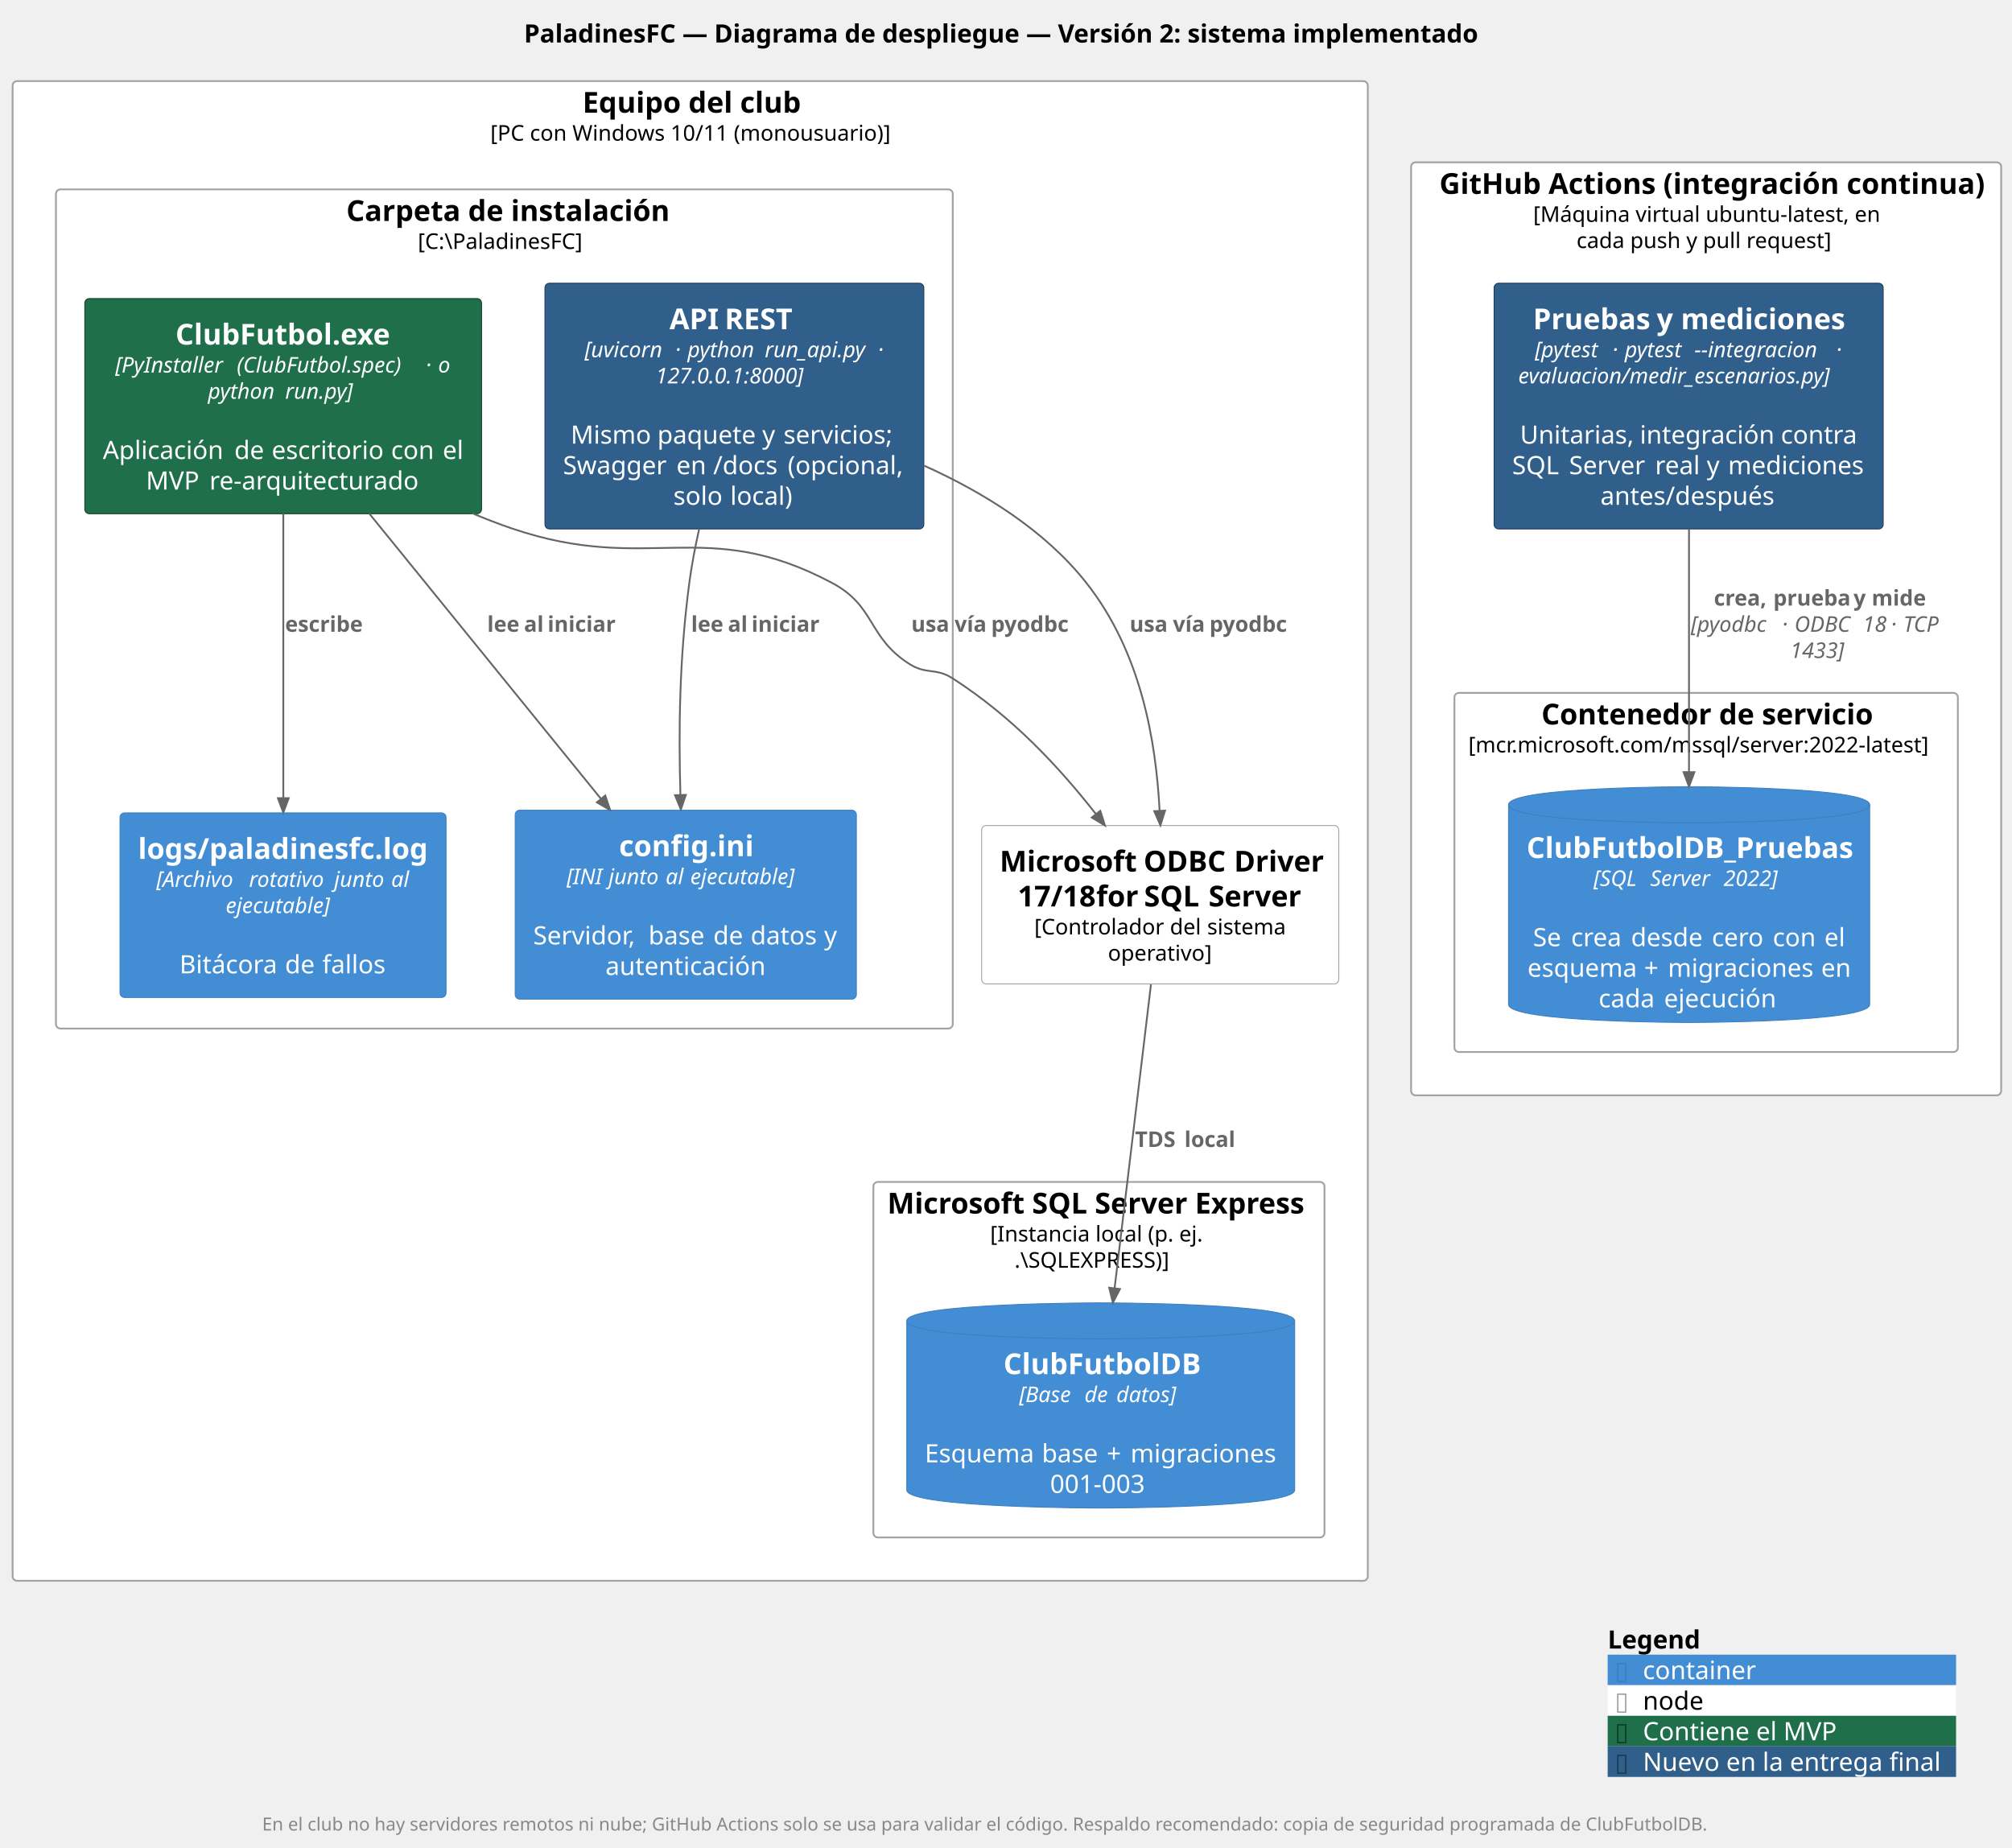
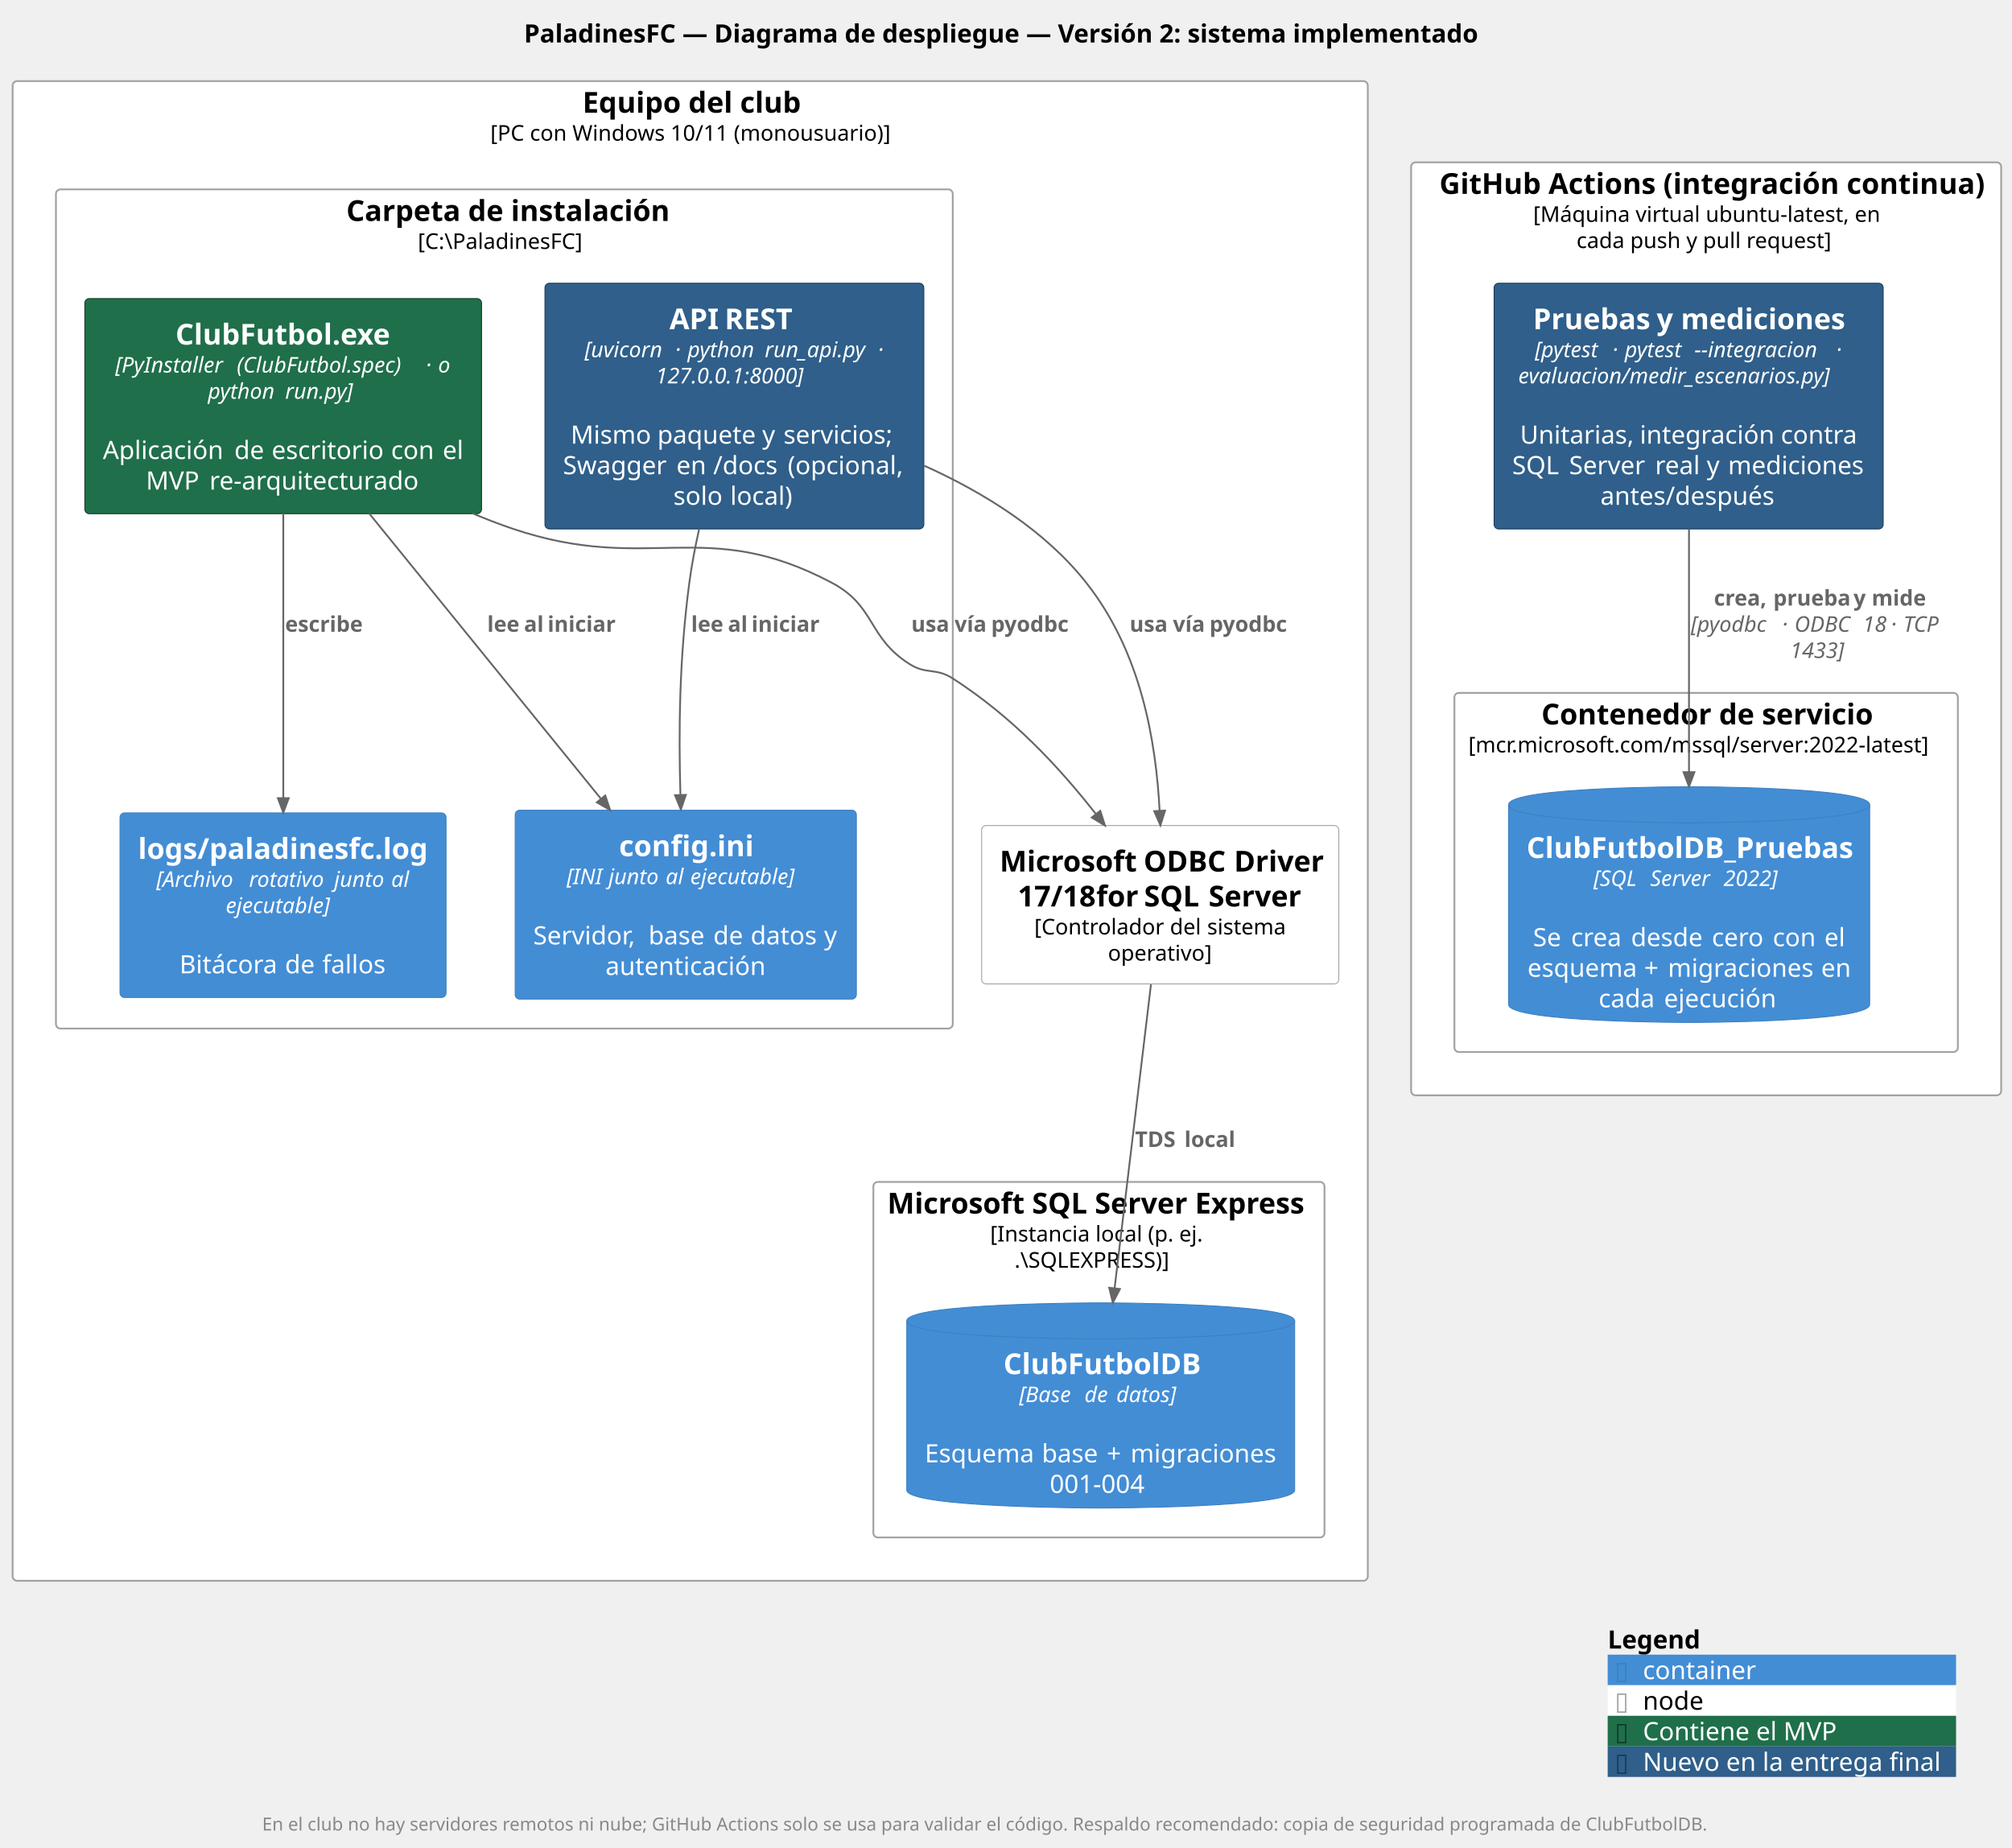
<svg xmlns="http://www.w3.org/2000/svg" contentStyleType="text/css" height="1024px" preserveAspectRatio="none" style="width:1115px;height:1024px;background:#FFFFFF;" version="1.1" viewBox="0 0 1115 1024" width="1115px" zoomAndPan="magnify">
  <defs />
  <g>
    <text fill="#000000" font-family="sans-serif" font-size="14" font-weight="bold" lengthAdjust="spacing" textLength="520.283" x="290.358" y="23.562">PaladinesFC — Diagrama de despliegue — Versión 2: sistema implementado</text>
    <g id="cluster_pc">
      <rect fill="#FFFFFF" height="831" rx="2.5" ry="2.5" style="stroke:#A2A2A2;stroke-width:1.0;" width="751" x="7" y="44.94" />
      <text fill="#000000" font-family="sans-serif" font-size="16" font-weight="bold" lengthAdjust="spacing" textLength="119.328" x="322.836" y="62.44">Equipo del club</text>
      <text fill="#000000" font-family="sans-serif" font-size="12" lengthAdjust="spacing" textLength="221.508" x="271.746" y="77.924">[PC con Windows 10/11 (monousuario)]</text>
    </g>
    <g id="cluster_carpeta">
      <rect fill="#FFFFFF" height="465" rx="2.5" ry="2.5" style="stroke:#A2A2A2;stroke-width:1.0;" width="497" x="31" y="104.939" />
      <text fill="#000000" font-family="sans-serif" font-size="16" font-weight="bold" lengthAdjust="spacing" textLength="175.156" x="191.922" y="122.439">Carpeta de instalación</text>
      <text fill="#000000" font-family="sans-serif" font-size="12" lengthAdjust="spacing" textLength="95.871" x="231.565" y="137.924">[C:\PaladinesFC]</text>
    </g>
    <g id="cluster_sql">
      <rect fill="#FFFFFF" height="197" rx="2.5" ry="2.5" style="stroke:#A2A2A2;stroke-width:1.0;" width="250" x="484" y="654.939" />
      <text fill="#000000" font-family="sans-serif" font-size="16" font-weight="bold" lengthAdjust="spacing" textLength="234.523" x="491.738" y="672.439">Microsoft SQL Server Express</text>
      <text fill="#000000" font-family="sans-serif" font-size="12" lengthAdjust="spacing" textLength="120.545" x="548.727" y="687.924">[Instancia local (p. ej.</text>
      <text fill="#000000" font-family="sans-serif" font-size="12" lengthAdjust="spacing" textLength="93.592" x="562.204" y="702.443">.\SQLEXPRESS)]</text>
    </g>
    <g id="cluster_gh">
      <rect fill="#FFFFFF" height="517" rx="2.5" ry="2.5" style="stroke:#A2A2A2;stroke-width:1.0;" width="327" x="782" y="89.939" />
      <text fill="#000000" font-family="sans-serif" font-size="16" font-weight="bold" lengthAdjust="spacing" textLength="295.641" x="797.68" y="107.439">GitHub Actions (integración continua)</text>
      <text fill="#000000" font-family="sans-serif" font-size="12" lengthAdjust="spacing" textLength="191.631" x="849.685" y="122.924">[Máquina virtual ubuntu-latest, en</text>
      <text fill="#000000" font-family="sans-serif" font-size="12" lengthAdjust="spacing" textLength="143.643" x="873.679" y="137.443">cada push y pull request]</text>
    </g>
    <g id="cluster_docker">
      <rect fill="#FFFFFF" height="199" rx="2.5" ry="2.5" style="stroke:#A2A2A2;stroke-width:1.0;" width="279" x="806" y="383.94" />
      <text fill="#000000" font-family="sans-serif" font-size="16" font-weight="bold" lengthAdjust="spacing" textLength="182.602" x="854.199" y="401.44">Contenedor de servicio</text>
      <text fill="#000000" font-family="sans-serif" font-size="12" lengthAdjust="spacing" textLength="263.514" x="813.743" y="416.924">[mcr.microsoft.com/mssql/server:2022-latest]</text>
    </g>
    <g id="elem_odbc">
      <rect fill="#FFFFFF" height="87.758" rx="2.5" ry="2.5" style="stroke:#A2A2A2;stroke-width:0.5;" width="197.914" x="544" y="457.44" />
      <text fill="#000000" font-family="sans-serif" font-size="16" font-weight="bold" lengthAdjust="spacing" textLength="75.984" x="554" y="482.94">Microsoft</text>
      <text fill="#000000" font-family="sans-serif" font-size="16" font-weight="bold" lengthAdjust="spacing" textLength="3.789" x="629.984" y="482.94"> </text>
      <text fill="#000000" font-family="sans-serif" font-size="16" font-weight="bold" lengthAdjust="spacing" textLength="46.305" x="633.773" y="482.94">ODBC</text>
      <text fill="#000000" font-family="sans-serif" font-size="16" font-weight="bold" lengthAdjust="spacing" textLength="3.789" x="680.078" y="482.94"> </text>
      <text fill="#000000" font-family="sans-serif" font-size="16" font-weight="bold" lengthAdjust="spacing" textLength="48.047" x="683.867" y="482.94">Driver</text>
      <text fill="#000000" font-family="sans-serif" font-size="16" font-weight="bold" lengthAdjust="spacing" textLength="39.727" x="564.004" y="502.299">17/18</text>
      <text fill="#000000" font-family="sans-serif" font-size="16" font-weight="bold" lengthAdjust="spacing" textLength="3.789" x="603.731" y="502.299"> </text>
      <text fill="#000000" font-family="sans-serif" font-size="16" font-weight="bold" lengthAdjust="spacing" textLength="22.695" x="607.519" y="502.299">for</text>
      <text fill="#000000" font-family="sans-serif" font-size="16" font-weight="bold" lengthAdjust="spacing" textLength="3.789" x="630.215" y="502.299"> </text>
      <text fill="#000000" font-family="sans-serif" font-size="16" font-weight="bold" lengthAdjust="spacing" textLength="31.953" x="634.004" y="502.299">SQL</text>
      <text fill="#000000" font-family="sans-serif" font-size="16" font-weight="bold" lengthAdjust="spacing" textLength="3.789" x="665.957" y="502.299"> </text>
      <text fill="#000000" font-family="sans-serif" font-size="16" font-weight="bold" lengthAdjust="spacing" textLength="52.164" x="669.746" y="502.299">Server</text>
      <text fill="#000000" font-family="sans-serif" font-size="12" lengthAdjust="spacing" textLength="71.772" x="573.198" y="517.783">[Controlador</text>
      <text fill="#000000" font-family="sans-serif" font-size="12" lengthAdjust="spacing" textLength="3.375" x="644.97" y="517.783"> </text>
      <text fill="#000000" font-family="sans-serif" font-size="12" lengthAdjust="spacing" textLength="17.25" x="648.345" y="517.783">del</text>
      <text fill="#000000" font-family="sans-serif" font-size="12" lengthAdjust="spacing" textLength="3.375" x="665.595" y="517.783"> </text>
      <text fill="#000000" font-family="sans-serif" font-size="12" lengthAdjust="spacing" textLength="43.746" x="668.97" y="517.783">sistema</text>
      <text fill="#000000" font-family="sans-serif" font-size="12" lengthAdjust="spacing" textLength="57.943" x="613.985" y="532.303">operativo]</text>
    </g>
    <g id="elem_exe">
      <rect fill="#1F6F4A" height="119.217" rx="2.5" ry="2.5" style="stroke:#0F3D28;stroke-width:0.5;" width="219.869" x="47" y="165.44" />
      <text fill="#FFFFFF" font-family="sans-serif" font-size="16" font-weight="bold" lengthAdjust="spacing" textLength="119.352" x="97.259" y="190.94">ClubFutbol.exe</text>
      <text fill="#FFFFFF" font-family="sans-serif" font-size="12" font-style="italic" lengthAdjust="spacing" textLength="63.978" x="63.879" y="206.424">[PyInstaller</text>
      <text fill="#FFFFFF" font-family="sans-serif" font-size="12" font-style="italic" lengthAdjust="spacing" textLength="3.375" x="127.857" y="206.424"> </text>
      <text fill="#FFFFFF" font-family="sans-serif" font-size="12" font-style="italic" lengthAdjust="spacing" textLength="101.356" x="131.232" y="206.424">(ClubFutbol.spec)</text>
      <text fill="#FFFFFF" font-family="sans-serif" font-size="12" font-style="italic" lengthAdjust="spacing" textLength="3.375" x="232.588" y="206.424"> </text>
      <text fill="#FFFFFF" font-family="sans-serif" font-size="12" font-style="italic" lengthAdjust="spacing" textLength="3.451" x="235.963" y="206.424">·</text>
      <text fill="#FFFFFF" font-family="sans-serif" font-size="12" font-style="italic" lengthAdjust="spacing" textLength="3.375" x="239.414" y="206.424"> </text>
      <text fill="#FFFFFF" font-family="sans-serif" font-size="12" font-style="italic" lengthAdjust="spacing" textLength="7.201" x="242.789" y="206.424">o</text>
      <text fill="#FFFFFF" font-family="sans-serif" font-size="12" font-style="italic" lengthAdjust="spacing" textLength="39.428" x="115.207" y="220.943">python</text>
      <text fill="#FFFFFF" font-family="sans-serif" font-size="12" font-style="italic" lengthAdjust="spacing" textLength="3.375" x="154.635" y="220.943"> </text>
      <text fill="#FFFFFF" font-family="sans-serif" font-size="12" font-style="italic" lengthAdjust="spacing" textLength="40.652" x="158.01" y="220.943">run.py]</text>
      <text fill="#FFFFFF" font-family="sans-serif" font-size="14" lengthAdjust="spacing" textLength="3.938" x="154.966" y="237.4"> </text>
      <text fill="#FFFFFF" font-family="sans-serif" font-size="14" lengthAdjust="spacing" textLength="68.927" x="57" y="254.34">Aplicación</text>
      <text fill="#FFFFFF" font-family="sans-serif" font-size="14" lengthAdjust="spacing" textLength="3.938" x="125.927" y="254.34"> </text>
      <text fill="#FFFFFF" font-family="sans-serif" font-size="14" lengthAdjust="spacing" textLength="16.734" x="129.864" y="254.34">de</text>
      <text fill="#FFFFFF" font-family="sans-serif" font-size="14" lengthAdjust="spacing" textLength="3.938" x="146.599" y="254.34"> </text>
      <text fill="#FFFFFF" font-family="sans-serif" font-size="14" lengthAdjust="spacing" textLength="62.241" x="150.536" y="254.34">escritorio</text>
      <text fill="#FFFFFF" font-family="sans-serif" font-size="14" lengthAdjust="spacing" textLength="3.938" x="212.777" y="254.34"> </text>
      <text fill="#FFFFFF" font-family="sans-serif" font-size="14" lengthAdjust="spacing" textLength="24.664" x="216.715" y="254.34">con</text>
      <text fill="#FFFFFF" font-family="sans-serif" font-size="14" lengthAdjust="spacing" textLength="3.938" x="241.379" y="254.34"> </text>
      <text fill="#FFFFFF" font-family="sans-serif" font-size="14" lengthAdjust="spacing" textLength="11.553" x="245.316" y="254.34">el</text>
      <text fill="#FFFFFF" font-family="sans-serif" font-size="14" lengthAdjust="spacing" textLength="31.247" x="80.871" y="271.279">MVP</text>
      <text fill="#FFFFFF" font-family="sans-serif" font-size="14" lengthAdjust="spacing" textLength="3.938" x="112.118" y="271.279"> </text>
      <text fill="#FFFFFF" font-family="sans-serif" font-size="14" lengthAdjust="spacing" textLength="116.942" x="116.056" y="271.279">re-arquitecturado</text>
    </g>
    <g id="elem_api">
      <rect fill="#2F5F8A" height="136.156" rx="2.5" ry="2.5" style="stroke:#1B3A57;stroke-width:0.5;" width="209.964" x="302" y="156.94" />
      <text fill="#FFFFFF" font-family="sans-serif" font-size="16" font-weight="bold" lengthAdjust="spacing" textLength="26.805" x="370.994" y="182.44">API</text>
      <text fill="#FFFFFF" font-family="sans-serif" font-size="16" font-weight="bold" lengthAdjust="spacing" textLength="3.789" x="397.798" y="182.44"> </text>
      <text fill="#FFFFFF" font-family="sans-serif" font-size="16" font-weight="bold" lengthAdjust="spacing" textLength="41.383" x="401.587" y="182.44">REST</text>
      <text fill="#FFFFFF" font-family="sans-serif" font-size="12" font-style="italic" lengthAdjust="spacing" textLength="46.816" x="323.972" y="197.924">[uvicorn</text>
      <text fill="#FFFFFF" font-family="sans-serif" font-size="12" font-style="italic" lengthAdjust="spacing" textLength="3.375" x="370.789" y="197.924"> </text>
      <text fill="#FFFFFF" font-family="sans-serif" font-size="12" font-style="italic" lengthAdjust="spacing" textLength="3.451" x="374.164" y="197.924">·</text>
      <text fill="#FFFFFF" font-family="sans-serif" font-size="12" font-style="italic" lengthAdjust="spacing" textLength="3.375" x="377.615" y="197.924"> </text>
      <text fill="#FFFFFF" font-family="sans-serif" font-size="12" font-style="italic" lengthAdjust="spacing" textLength="39.428" x="380.99" y="197.924">python</text>
      <text fill="#FFFFFF" font-family="sans-serif" font-size="12" font-style="italic" lengthAdjust="spacing" textLength="3.375" x="420.418" y="197.924"> </text>
      <text fill="#FFFFFF" font-family="sans-serif" font-size="12" font-style="italic" lengthAdjust="spacing" textLength="59.373" x="423.793" y="197.924">run_api.py</text>
      <text fill="#FFFFFF" font-family="sans-serif" font-size="12" font-style="italic" lengthAdjust="spacing" textLength="3.375" x="483.166" y="197.924"> </text>
      <text fill="#FFFFFF" font-family="sans-serif" font-size="12" font-style="italic" lengthAdjust="spacing" textLength="3.451" x="486.541" y="197.924">·</text>
      <text fill="#FFFFFF" font-family="sans-serif" font-size="12" font-style="italic" lengthAdjust="spacing" textLength="87.316" x="363.324" y="212.443">127.0.0.1:8000]</text>
      <text fill="#FFFFFF" font-family="sans-serif" font-size="14" lengthAdjust="spacing" textLength="3.938" x="405.013" y="228.9"> </text>
      <text fill="#FFFFFF" font-family="sans-serif" font-size="14" lengthAdjust="spacing" textLength="44.085" x="316.266" y="245.84">Mismo</text>
      <text fill="#FFFFFF" font-family="sans-serif" font-size="14" lengthAdjust="spacing" textLength="3.938" x="360.351" y="245.84"> </text>
      <text fill="#FFFFFF" font-family="sans-serif" font-size="14" lengthAdjust="spacing" textLength="54.188" x="364.288" y="245.84">paquete</text>
      <text fill="#FFFFFF" font-family="sans-serif" font-size="14" lengthAdjust="spacing" textLength="3.938" x="418.477" y="245.84"> </text>
      <text fill="#FFFFFF" font-family="sans-serif" font-size="14" lengthAdjust="spacing" textLength="7.868" x="422.414" y="245.84">y</text>
      <text fill="#FFFFFF" font-family="sans-serif" font-size="14" lengthAdjust="spacing" textLength="3.938" x="430.282" y="245.84"> </text>
      <text fill="#FFFFFF" font-family="sans-serif" font-size="14" lengthAdjust="spacing" textLength="63.478" x="434.22" y="245.84">servicios;</text>
      <text fill="#FFFFFF" font-family="sans-serif" font-size="14" lengthAdjust="spacing" textLength="58.905" x="312" y="262.779">Swagger</text>
      <text fill="#FFFFFF" font-family="sans-serif" font-size="14" lengthAdjust="spacing" textLength="3.938" x="370.905" y="262.779"> </text>
      <text fill="#FFFFFF" font-family="sans-serif" font-size="14" lengthAdjust="spacing" textLength="16.434" x="374.843" y="262.779">en</text>
      <text fill="#FFFFFF" font-family="sans-serif" font-size="14" lengthAdjust="spacing" textLength="3.938" x="391.276" y="262.779"> </text>
      <text fill="#FFFFFF" font-family="sans-serif" font-size="14" lengthAdjust="spacing" textLength="37.399" x="395.214" y="262.779">/docs</text>
      <text fill="#FFFFFF" font-family="sans-serif" font-size="14" lengthAdjust="spacing" textLength="3.938" x="432.613" y="262.779"> </text>
      <text fill="#FFFFFF" font-family="sans-serif" font-size="14" lengthAdjust="spacing" textLength="65.413" x="436.551" y="262.779">(opcional,</text>
      <text fill="#FFFFFF" font-family="sans-serif" font-size="14" lengthAdjust="spacing" textLength="27.569" x="373.158" y="279.719">solo</text>
      <text fill="#FFFFFF" font-family="sans-serif" font-size="14" lengthAdjust="spacing" textLength="3.938" x="400.727" y="279.719"> </text>
      <text fill="#FFFFFF" font-family="sans-serif" font-size="14" lengthAdjust="spacing" textLength="36.142" x="404.665" y="279.719">local)</text>
    </g>
    <g id="elem_cfg">
      <rect fill="#438DD5" height="104.697" rx="2.5" ry="2.5" style="stroke:#3C7FC0;stroke-width:0.5;" width="189.08" x="285.5" y="448.94" />
      <text fill="#FFFFFF" font-family="sans-serif" font-size="16" font-weight="bold" lengthAdjust="spacing" textLength="73.977" x="343.052" y="474.44">config.ini</text>
      <text fill="#FFFFFF" font-family="sans-serif" font-size="12" font-style="italic" lengthAdjust="spacing" textLength="19.863" x="314.019" y="489.924">[INI</text>
      <text fill="#FFFFFF" font-family="sans-serif" font-size="12" font-style="italic" lengthAdjust="spacing" textLength="3.375" x="333.883" y="489.924"> </text>
      <text fill="#FFFFFF" font-family="sans-serif" font-size="12" font-style="italic" lengthAdjust="spacing" textLength="28.242" x="337.258" y="489.924">junto</text>
      <text fill="#FFFFFF" font-family="sans-serif" font-size="12" font-style="italic" lengthAdjust="spacing" textLength="3.375" x="365.5" y="489.924"> </text>
      <text fill="#FFFFFF" font-family="sans-serif" font-size="12" font-style="italic" lengthAdjust="spacing" textLength="10.271" x="368.875" y="489.924">al</text>
      <text fill="#FFFFFF" font-family="sans-serif" font-size="12" font-style="italic" lengthAdjust="spacing" textLength="3.375" x="379.147" y="489.924"> </text>
      <text fill="#FFFFFF" font-family="sans-serif" font-size="12" font-style="italic" lengthAdjust="spacing" textLength="63.539" x="382.522" y="489.924">ejecutable]</text>
      <text fill="#FFFFFF" font-family="sans-serif" font-size="14" lengthAdjust="spacing" textLength="3.938" x="378.071" y="506.381"> </text>
      <text fill="#FFFFFF" font-family="sans-serif" font-size="14" lengthAdjust="spacing" textLength="59.944" x="295.5" y="523.32">Servidor,</text>
      <text fill="#FFFFFF" font-family="sans-serif" font-size="14" lengthAdjust="spacing" textLength="3.938" x="355.444" y="523.32"> </text>
      <text fill="#FFFFFF" font-family="sans-serif" font-size="14" lengthAdjust="spacing" textLength="31.985" x="359.382" y="523.32">base</text>
      <text fill="#FFFFFF" font-family="sans-serif" font-size="14" lengthAdjust="spacing" textLength="3.938" x="391.367" y="523.32"> </text>
      <text fill="#FFFFFF" font-family="sans-serif" font-size="14" lengthAdjust="spacing" textLength="16.734" x="395.305" y="523.32">de</text>
      <text fill="#FFFFFF" font-family="sans-serif" font-size="14" lengthAdjust="spacing" textLength="3.938" x="412.039" y="523.32"> </text>
      <text fill="#FFFFFF" font-family="sans-serif" font-size="14" lengthAdjust="spacing" textLength="36.798" x="415.977" y="523.32">datos</text>
      <text fill="#FFFFFF" font-family="sans-serif" font-size="14" lengthAdjust="spacing" textLength="3.938" x="452.774" y="523.32"> </text>
      <text fill="#FFFFFF" font-family="sans-serif" font-size="14" lengthAdjust="spacing" textLength="7.868" x="456.712" y="523.32">y</text>
      <text fill="#FFFFFF" font-family="sans-serif" font-size="14" lengthAdjust="spacing" textLength="89.038" x="335.521" y="540.26">autenticación</text>
    </g>
    <g id="elem_log">
      <rect fill="#438DD5" height="102.277" rx="2.5" ry="2.5" style="stroke:#3C7FC0;stroke-width:0.5;" width="180.688" x="66.5" y="450.44" />
      <text fill="#FFFFFF" font-family="sans-serif" font-size="16" font-weight="bold" lengthAdjust="spacing" textLength="160.688" x="76.5" y="475.94">logs/paladinesfc.log</text>
      <text fill="#FFFFFF" font-family="sans-serif" font-size="12" font-style="italic" lengthAdjust="spacing" textLength="47.994" x="86.616" y="491.424">[Archivo</text>
      <text fill="#FFFFFF" font-family="sans-serif" font-size="12" font-style="italic" lengthAdjust="spacing" textLength="3.375" x="134.61" y="491.424"> </text>
      <text fill="#FFFFFF" font-family="sans-serif" font-size="12" font-style="italic" lengthAdjust="spacing" textLength="43.822" x="137.985" y="491.424">rotativo</text>
      <text fill="#FFFFFF" font-family="sans-serif" font-size="12" font-style="italic" lengthAdjust="spacing" textLength="3.375" x="181.808" y="491.424"> </text>
      <text fill="#FFFFFF" font-family="sans-serif" font-size="12" font-style="italic" lengthAdjust="spacing" textLength="28.242" x="185.183" y="491.424">junto</text>
      <text fill="#FFFFFF" font-family="sans-serif" font-size="12" font-style="italic" lengthAdjust="spacing" textLength="3.375" x="213.425" y="491.424"> </text>
      <text fill="#FFFFFF" font-family="sans-serif" font-size="12" font-style="italic" lengthAdjust="spacing" textLength="10.271" x="216.8" y="491.424">al</text>
      <text fill="#FFFFFF" font-family="sans-serif" font-size="12" font-style="italic" lengthAdjust="spacing" textLength="63.539" x="125.074" y="505.943">ejecutable]</text>
      <text fill="#FFFFFF" font-family="sans-serif" font-size="14" lengthAdjust="spacing" textLength="3.938" x="154.875" y="522.4"> </text>
      <text fill="#FFFFFF" font-family="sans-serif" font-size="14" lengthAdjust="spacing" textLength="54.517" x="99.477" y="539.34">Bitácora</text>
      <text fill="#FFFFFF" font-family="sans-serif" font-size="14" lengthAdjust="spacing" textLength="3.938" x="153.993" y="539.34"> </text>
      <text fill="#FFFFFF" font-family="sans-serif" font-size="14" lengthAdjust="spacing" textLength="16.734" x="157.931" y="539.34">de</text>
      <text fill="#FFFFFF" font-family="sans-serif" font-size="14" lengthAdjust="spacing" textLength="3.938" x="174.665" y="539.34"> </text>
      <text fill="#FFFFFF" font-family="sans-serif" font-size="14" lengthAdjust="spacing" textLength="35.608" x="178.602" y="539.34">fallos</text>
    </g>
    <g id="elem_bd">
      <path d="M502.5,731.939 C502.5,721.939 609.991,721.939 609.991,721.939 C609.991,721.939 717.481,721.939 717.481,731.939 L717.481,825.637 C717.481,835.637 609.991,835.637 609.991,835.637 C609.991,835.637 502.5,835.637 502.5,825.637 L502.5,731.939 " fill="#438DD5" style="stroke:#3C7FC0;stroke-width:0.5;" />
      <path d="M502.5,731.939 C502.5,741.939 609.991,741.939 609.991,741.939 C609.991,741.939 717.481,741.939 717.481,731.939 " fill="none" style="stroke:#3C7FC0;stroke-width:0.5;" />
      <text fill="#FFFFFF" font-family="sans-serif" font-size="16" font-weight="bold" lengthAdjust="spacing" textLength="107.805" x="556.088" y="761.439">ClubFutbolDB</text>
      <text fill="#FFFFFF" font-family="sans-serif" font-size="12" font-style="italic" lengthAdjust="spacing" textLength="32.83" x="564.786" y="776.924">[Base</text>
      <text fill="#FFFFFF" font-family="sans-serif" font-size="12" font-style="italic" lengthAdjust="spacing" textLength="3.375" x="597.616" y="776.924"> </text>
      <text fill="#FFFFFF" font-family="sans-serif" font-size="12" font-style="italic" lengthAdjust="spacing" textLength="14.262" x="600.991" y="776.924">de</text>
      <text fill="#FFFFFF" font-family="sans-serif" font-size="12" font-style="italic" lengthAdjust="spacing" textLength="3.375" x="615.252" y="776.924"> </text>
      <text fill="#FFFFFF" font-family="sans-serif" font-size="12" font-style="italic" lengthAdjust="spacing" textLength="36.568" x="618.627" y="776.924">datos]</text>
      <text fill="#FFFFFF" font-family="sans-serif" font-size="14" lengthAdjust="spacing" textLength="3.938" x="608.022" y="793.381"> </text>
      <text fill="#FFFFFF" font-family="sans-serif" font-size="14" lengthAdjust="spacing" textLength="60.942" x="512.5" y="810.32">Esquema</text>
      <text fill="#FFFFFF" font-family="sans-serif" font-size="14" lengthAdjust="spacing" textLength="3.938" x="573.442" y="810.32"> </text>
      <text fill="#FFFFFF" font-family="sans-serif" font-size="14" lengthAdjust="spacing" textLength="31.985" x="577.38" y="810.32">base</text>
      <text fill="#FFFFFF" font-family="sans-serif" font-size="14" lengthAdjust="spacing" textLength="3.938" x="609.365" y="810.32"> </text>
      <text fill="#FFFFFF" font-family="sans-serif" font-size="14" lengthAdjust="spacing" textLength="9.263" x="613.303" y="810.32">+</text>
      <text fill="#FFFFFF" font-family="sans-serif" font-size="14" lengthAdjust="spacing" textLength="3.938" x="622.565" y="810.32"> </text>
      <text fill="#FFFFFF" font-family="sans-serif" font-size="14" lengthAdjust="spacing" textLength="80.978" x="626.503" y="810.32">migraciones</text>
-       <text fill="#FFFFFF" font-family="sans-serif" font-size="14" lengthAdjust="spacing" textLength="56.109" x="581.936" y="827.26">001-003</text>
+       <text fill="#FFFFFF" font-family="sans-serif" font-size="14" lengthAdjust="spacing" textLength="56.506" x="581.738" y="827.26">001-004</text>
    </g>
    <g id="elem_ci">
      <rect fill="#2F5F8A" height="136.156" rx="2.5" ry="2.5" style="stroke:#1B3A57;stroke-width:0.5;" width="215.617" x="828" y="156.94" />
      <text fill="#FFFFFF" font-family="sans-serif" font-size="16" font-weight="bold" lengthAdjust="spacing" textLength="64.711" x="849.562" y="182.44">Pruebas</text>
      <text fill="#FFFFFF" font-family="sans-serif" font-size="16" font-weight="bold" lengthAdjust="spacing" textLength="3.789" x="914.273" y="182.44"> </text>
      <text fill="#FFFFFF" font-family="sans-serif" font-size="16" font-weight="bold" lengthAdjust="spacing" textLength="9.633" x="918.062" y="182.44">y</text>
      <text fill="#FFFFFF" font-family="sans-serif" font-size="16" font-weight="bold" lengthAdjust="spacing" textLength="3.789" x="927.695" y="182.44"> </text>
      <text fill="#FFFFFF" font-family="sans-serif" font-size="16" font-weight="bold" lengthAdjust="spacing" textLength="90.57" x="931.484" y="182.44">mediciones</text>
      <text fill="#FFFFFF" font-family="sans-serif" font-size="12" font-style="italic" lengthAdjust="spacing" textLength="39.586" x="850.593" y="197.924">[pytest</text>
      <text fill="#FFFFFF" font-family="sans-serif" font-size="12" font-style="italic" lengthAdjust="spacing" textLength="3.375" x="890.179" y="197.924"> </text>
      <text fill="#FFFFFF" font-family="sans-serif" font-size="12" font-style="italic" lengthAdjust="spacing" textLength="3.451" x="893.554" y="197.924">·</text>
      <text fill="#FFFFFF" font-family="sans-serif" font-size="12" font-style="italic" lengthAdjust="spacing" textLength="3.375" x="897.005" y="197.924"> </text>
      <text fill="#FFFFFF" font-family="sans-serif" font-size="12" font-style="italic" lengthAdjust="spacing" textLength="35.209" x="900.38" y="197.924">pytest</text>
      <text fill="#FFFFFF" font-family="sans-serif" font-size="12" font-style="italic" lengthAdjust="spacing" textLength="3.375" x="935.589" y="197.924"> </text>
      <text fill="#FFFFFF" font-family="sans-serif" font-size="12" font-style="italic" lengthAdjust="spacing" textLength="75.234" x="938.964" y="197.924">--integracion</text>
      <text fill="#FFFFFF" font-family="sans-serif" font-size="12" font-style="italic" lengthAdjust="spacing" textLength="3.375" x="1014.198" y="197.924"> </text>
      <text fill="#FFFFFF" font-family="sans-serif" font-size="12" font-style="italic" lengthAdjust="spacing" textLength="3.451" x="1017.573" y="197.924">·</text>
      <text fill="#FFFFFF" font-family="sans-serif" font-size="12" font-style="italic" lengthAdjust="spacing" textLength="188.83" x="841.394" y="212.443">evaluacion/medir_escenarios.py]</text>
      <text fill="#FFFFFF" font-family="sans-serif" font-size="14" lengthAdjust="spacing" textLength="3.938" x="933.84" y="228.9"> </text>
      <text fill="#FFFFFF" font-family="sans-serif" font-size="14" lengthAdjust="spacing" textLength="62.467" x="842.361" y="245.84">Unitarias,</text>
      <text fill="#FFFFFF" font-family="sans-serif" font-size="14" lengthAdjust="spacing" textLength="3.938" x="904.828" y="245.84"> </text>
      <text fill="#FFFFFF" font-family="sans-serif" font-size="14" lengthAdjust="spacing" textLength="74.177" x="908.766" y="245.84">integración</text>
      <text fill="#FFFFFF" font-family="sans-serif" font-size="14" lengthAdjust="spacing" textLength="3.938" x="982.942" y="245.84"> </text>
      <text fill="#FFFFFF" font-family="sans-serif" font-size="14" lengthAdjust="spacing" textLength="42.376" x="986.88" y="245.84">contra</text>
      <text fill="#FFFFFF" font-family="sans-serif" font-size="14" lengthAdjust="spacing" textLength="27.604" x="838" y="262.779">SQL</text>
      <text fill="#FFFFFF" font-family="sans-serif" font-size="14" lengthAdjust="spacing" textLength="3.938" x="865.604" y="262.779"> </text>
      <text fill="#FFFFFF" font-family="sans-serif" font-size="14" lengthAdjust="spacing" textLength="43.716" x="869.541" y="262.779">Server</text>
      <text fill="#FFFFFF" font-family="sans-serif" font-size="14" lengthAdjust="spacing" textLength="3.938" x="913.257" y="262.779"> </text>
      <text fill="#FFFFFF" font-family="sans-serif" font-size="14" lengthAdjust="spacing" textLength="24.685" x="917.194" y="262.779">real</text>
      <text fill="#FFFFFF" font-family="sans-serif" font-size="14" lengthAdjust="spacing" textLength="3.938" x="941.879" y="262.779"> </text>
      <text fill="#FFFFFF" font-family="sans-serif" font-size="14" lengthAdjust="spacing" textLength="7.868" x="945.816" y="262.779">y</text>
      <text fill="#FFFFFF" font-family="sans-serif" font-size="14" lengthAdjust="spacing" textLength="3.938" x="953.685" y="262.779"> </text>
      <text fill="#FFFFFF" font-family="sans-serif" font-size="14" lengthAdjust="spacing" textLength="75.995" x="957.622" y="262.779">mediciones</text>
      <text fill="#FFFFFF" font-family="sans-serif" font-size="14" lengthAdjust="spacing" textLength="97.836" x="886.891" y="279.719">antes/después</text>
    </g>
    <g id="elem_bdci">
      <path d="M836,445.94 C836,435.94 936.066,435.94 936.066,435.94 C936.066,435.94 1036.133,435.94 1036.133,445.94 L1036.133,556.576 C1036.133,566.576 936.066,566.576 936.066,566.576 C936.066,566.576 836,566.576 836,556.576 L836,445.94 " fill="#438DD5" style="stroke:#3C7FC0;stroke-width:0.5;" />
      <path d="M836,445.94 C836,455.94 936.066,455.94 936.066,455.94 C936.066,455.94 1036.133,455.94 1036.133,445.94 " fill="none" style="stroke:#3C7FC0;stroke-width:0.5;" />
      <text fill="#FFFFFF" font-family="sans-serif" font-size="16" font-weight="bold" lengthAdjust="spacing" textLength="180.133" x="846" y="475.44">ClubFutbolDB_Pruebas</text>
      <text fill="#FFFFFF" font-family="sans-serif" font-size="12" font-style="italic" lengthAdjust="spacing" textLength="28.025" x="883.08" y="490.924">[SQL</text>
      <text fill="#FFFFFF" font-family="sans-serif" font-size="12" font-style="italic" lengthAdjust="spacing" textLength="3.375" x="911.106" y="490.924"> </text>
      <text fill="#FFFFFF" font-family="sans-serif" font-size="12" font-style="italic" lengthAdjust="spacing" textLength="37.295" x="914.481" y="490.924">Server</text>
      <text fill="#FFFFFF" font-family="sans-serif" font-size="12" font-style="italic" lengthAdjust="spacing" textLength="3.375" x="951.775" y="490.924"> </text>
      <text fill="#FFFFFF" font-family="sans-serif" font-size="12" font-style="italic" lengthAdjust="spacing" textLength="33.902" x="955.15" y="490.924">2022]</text>
      <text fill="#FFFFFF" font-family="sans-serif" font-size="14" lengthAdjust="spacing" textLength="3.938" x="934.098" y="507.381"> </text>
      <text fill="#FFFFFF" font-family="sans-serif" font-size="14" lengthAdjust="spacing" textLength="17.145" x="849.554" y="524.32">Se</text>
      <text fill="#FFFFFF" font-family="sans-serif" font-size="14" lengthAdjust="spacing" textLength="3.938" x="866.699" y="524.32"> </text>
      <text fill="#FFFFFF" font-family="sans-serif" font-size="14" lengthAdjust="spacing" textLength="29.292" x="870.636" y="524.32">crea</text>
      <text fill="#FFFFFF" font-family="sans-serif" font-size="14" lengthAdjust="spacing" textLength="3.938" x="899.928" y="524.32"> </text>
      <text fill="#FFFFFF" font-family="sans-serif" font-size="14" lengthAdjust="spacing" textLength="40.858" x="903.866" y="524.32">desde</text>
      <text fill="#FFFFFF" font-family="sans-serif" font-size="14" lengthAdjust="spacing" textLength="3.938" x="944.724" y="524.32"> </text>
      <text fill="#FFFFFF" font-family="sans-serif" font-size="14" lengthAdjust="spacing" textLength="29.825" x="948.662" y="524.32">cero</text>
      <text fill="#FFFFFF" font-family="sans-serif" font-size="14" lengthAdjust="spacing" textLength="3.938" x="978.487" y="524.32"> </text>
      <text fill="#FFFFFF" font-family="sans-serif" font-size="14" lengthAdjust="spacing" textLength="24.664" x="982.424" y="524.32">con</text>
      <text fill="#FFFFFF" font-family="sans-serif" font-size="14" lengthAdjust="spacing" textLength="3.938" x="1007.088" y="524.32"> </text>
      <text fill="#FFFFFF" font-family="sans-serif" font-size="14" lengthAdjust="spacing" textLength="11.553" x="1011.026" y="524.32">el</text>
      <text fill="#FFFFFF" font-family="sans-serif" font-size="14" lengthAdjust="spacing" textLength="60.69" x="846.478" y="541.26">esquema</text>
      <text fill="#FFFFFF" font-family="sans-serif" font-size="14" lengthAdjust="spacing" textLength="3.938" x="907.168" y="541.26"> </text>
      <text fill="#FFFFFF" font-family="sans-serif" font-size="14" lengthAdjust="spacing" textLength="9.263" x="911.105" y="541.26">+</text>
      <text fill="#FFFFFF" font-family="sans-serif" font-size="14" lengthAdjust="spacing" textLength="3.938" x="920.368" y="541.26"> </text>
      <text fill="#FFFFFF" font-family="sans-serif" font-size="14" lengthAdjust="spacing" textLength="80.978" x="924.305" y="541.26">migraciones</text>
      <text fill="#FFFFFF" font-family="sans-serif" font-size="14" lengthAdjust="spacing" textLength="3.938" x="1005.284" y="541.26"> </text>
      <text fill="#FFFFFF" font-family="sans-serif" font-size="14" lengthAdjust="spacing" textLength="16.434" x="1009.221" y="541.26">en</text>
      <text fill="#FFFFFF" font-family="sans-serif" font-size="14" lengthAdjust="spacing" textLength="32.293" x="885.928" y="558.199">cada</text>
      <text fill="#FFFFFF" font-family="sans-serif" font-size="14" lengthAdjust="spacing" textLength="3.938" x="918.221" y="558.199"> </text>
      <text fill="#FFFFFF" font-family="sans-serif" font-size="14" lengthAdjust="spacing" textLength="64.046" x="922.159" y="558.199">ejecución</text>
    </g>
    <g id="link_exe_cfg">
      <path d="M204.57,284.49 C244.22,333.3 295.126,395.96 333.096,442.71 " fill="none" id="exe-to-cfg" style="stroke:#666666;stroke-width:1.0;" />
      <polygon fill="#666666" points="338.14,448.92,335.425,440.818,330.768,444.601,338.14,448.92" style="stroke:#666666;stroke-width:1.0;" />
      <text fill="#666666" font-family="sans-serif" font-size="12" font-weight="bold" lengthAdjust="spacing" textLength="17.549" x="270" y="350.065">lee</text>
      <text fill="#666666" font-family="sans-serif" font-size="12" font-weight="bold" lengthAdjust="spacing" textLength="2.842" x="287.549" y="350.065"> </text>
      <text fill="#666666" font-family="sans-serif" font-size="12" font-weight="bold" lengthAdjust="spacing" textLength="10.219" x="290.391" y="350.065">al</text>
      <text fill="#666666" font-family="sans-serif" font-size="12" font-weight="bold" lengthAdjust="spacing" textLength="2.842" x="300.609" y="350.065"> </text>
      <text fill="#666666" font-family="sans-serif" font-size="12" font-weight="bold" lengthAdjust="spacing" textLength="36.141" x="303.451" y="350.065">iniciar</text>
    </g>
    <g id="link_api_cfg">
      <path d="M387.47,293.099 C385.23,303.029 383.29,313.2 382,322.94 C376.43,364.95 376.036,405.043 377.076,440.553 " fill="none" id="api-to-cfg" style="stroke:#666666;stroke-width:1.0;" />
      <polygon fill="#666666" points="377.31,448.55,380.075,440.465,374.077,440.641,377.31,448.55" style="stroke:#666666;stroke-width:1.0;" />
      <text fill="#666666" font-family="sans-serif" font-size="12" font-weight="bold" lengthAdjust="spacing" textLength="17.549" x="383" y="350.065">lee</text>
      <text fill="#666666" font-family="sans-serif" font-size="12" font-weight="bold" lengthAdjust="spacing" textLength="2.842" x="400.549" y="350.065"> </text>
      <text fill="#666666" font-family="sans-serif" font-size="12" font-weight="bold" lengthAdjust="spacing" textLength="10.219" x="403.391" y="350.065">al</text>
      <text fill="#666666" font-family="sans-serif" font-size="12" font-weight="bold" lengthAdjust="spacing" textLength="2.842" x="413.609" y="350.065"> </text>
      <text fill="#666666" font-family="sans-serif" font-size="12" font-weight="bold" lengthAdjust="spacing" textLength="36.141" x="416.451" y="350.065">iniciar</text>
    </g>
    <g id="link_exe_log">
      <path d="M157,284.49 C157,333.769 157,395.51 157,442.269 " fill="none" id="exe-to-log" style="stroke:#666666;stroke-width:1.0;" />
      <polygon fill="#666666" points="157,450.269,160,442.269,154,442.269,157,450.269" style="stroke:#666666;stroke-width:1.0;" />
      <text fill="#666666" font-family="sans-serif" font-size="12" font-weight="bold" lengthAdjust="spacing" textLength="43.781" x="158" y="350.065">escribe</text>
    </g>
    <g id="link_exe_odbc">
      <path d="M261.9,284.479 C269.27,287.599 276.68,290.459 284,292.94 C359.57,318.539 390.53,285.529 461,322.94 C485.43,335.909 480.64,353.13 504,367.94 C513.5,373.959 518.55,369.839 528,375.94 C561.25,397.409 586.354,424.401 607.394,451.151 " fill="none" id="exe-to-odbc" style="stroke:#666666;stroke-width:1.0;" />
      <polygon fill="#666666" points="612.34,457.44,609.752,449.297,605.036,453.006,612.34,457.44" style="stroke:#666666;stroke-width:1.0;" />
      <text fill="#666666" font-family="sans-serif" font-size="12" font-weight="bold" lengthAdjust="spacing" textLength="21.158" x="505" y="350.065">usa</text>
      <text fill="#666666" font-family="sans-serif" font-size="12" font-weight="bold" lengthAdjust="spacing" textLength="2.842" x="526.158" y="350.065"> </text>
      <text fill="#666666" font-family="sans-serif" font-size="12" font-weight="bold" lengthAdjust="spacing" textLength="17.414" x="529" y="350.065">vía</text>
      <text fill="#666666" font-family="sans-serif" font-size="12" font-weight="bold" lengthAdjust="spacing" textLength="2.842" x="546.414" y="350.065"> </text>
      <text fill="#666666" font-family="sans-serif" font-size="12" font-weight="bold" lengthAdjust="spacing" textLength="44.338" x="549.256" y="350.065">pyodbc</text>
    </g>
    <g id="link_api_odbc">
      <path d="M512.17,258.05 C545.26,272.93 579.1,293.93 602,322.94 C632.37,361.42 640.563,410.391 642.643,449.331 " fill="none" id="api-to-odbc" style="stroke:#666666;stroke-width:1.0;" />
      <polygon fill="#666666" points="643.07,457.32,645.639,449.171,639.648,449.491,643.07,457.32" style="stroke:#666666;stroke-width:1.0;" />
      <text fill="#666666" font-family="sans-serif" font-size="12" font-weight="bold" lengthAdjust="spacing" textLength="21.158" x="626" y="350.065">usa</text>
      <text fill="#666666" font-family="sans-serif" font-size="12" font-weight="bold" lengthAdjust="spacing" textLength="2.842" x="647.158" y="350.065"> </text>
      <text fill="#666666" font-family="sans-serif" font-size="12" font-weight="bold" lengthAdjust="spacing" textLength="17.414" x="650" y="350.065">vía</text>
      <text fill="#666666" font-family="sans-serif" font-size="12" font-weight="bold" lengthAdjust="spacing" textLength="2.842" x="667.414" y="350.065"> </text>
      <text fill="#666666" font-family="sans-serif" font-size="12" font-weight="bold" lengthAdjust="spacing" textLength="44.338" x="670.256" y="350.065">pyodbc</text>
    </g>
    <g id="link_odbc_bd">
      <path d="M637.84,545.49 C632.15,593.01 623.921,661.726 617.671,713.916 " fill="none" id="odbc-to-bd" style="stroke:#666666;stroke-width:1.0;" />
      <polygon fill="#666666" points="616.72,721.86,620.65,714.273,614.692,713.559,616.72,721.86" style="stroke:#666666;stroke-width:1.0;" />
      <text fill="#666666" font-family="sans-serif" font-size="12" font-weight="bold" lengthAdjust="spacing" textLength="24.533" x="629" y="635.564">TDS</text>
      <text fill="#666666" font-family="sans-serif" font-size="12" font-weight="bold" lengthAdjust="spacing" textLength="2.842" x="653.533" y="635.564"> </text>
      <text fill="#666666" font-family="sans-serif" font-size="12" font-weight="bold" lengthAdjust="spacing" textLength="27.891" x="656.375" y="635.564">local</text>
    </g>
    <g id="link_ci_bdci">
      <path d="M936,293.089 C936,336.579 936,384.909 936,427.87 " fill="none" id="ci-to-bdci" style="stroke:#666666;stroke-width:1.0;" />
      <polygon fill="#666666" points="936,435.87,939,427.87,933,427.87,936,435.87" style="stroke:#666666;stroke-width:1.0;" />
      <text fill="#666666" font-family="sans-serif" font-size="12" font-weight="bold" lengthAdjust="spacing" textLength="30.07" x="949.8" y="335.565">crea,</text>
      <text fill="#666666" font-family="sans-serif" font-size="12" font-weight="bold" lengthAdjust="spacing" textLength="2.842" x="979.87" y="335.565"> </text>
      <text fill="#666666" font-family="sans-serif" font-size="12" font-weight="bold" lengthAdjust="spacing" textLength="41.602" x="982.712" y="335.565">prueba</text>
      <text fill="#666666" font-family="sans-serif" font-size="12" font-weight="bold" lengthAdjust="spacing" textLength="2.842" x="1024.313" y="335.565"> </text>
      <text fill="#666666" font-family="sans-serif" font-size="12" font-weight="bold" lengthAdjust="spacing" textLength="7.225" x="1027.155" y="335.565">y</text>
      <text fill="#666666" font-family="sans-serif" font-size="12" font-weight="bold" lengthAdjust="spacing" textLength="2.842" x="1034.38" y="335.565"> </text>
      <text fill="#666666" font-family="sans-serif" font-size="12" font-weight="bold" lengthAdjust="spacing" textLength="28.916" x="1037.222" y="335.565">mide</text>
      <text fill="#666666" font-family="sans-serif" font-size="12" font-style="italic" lengthAdjust="spacing" textLength="47.244" x="937" y="350.084">[pyodbc</text>
      <text fill="#666666" font-family="sans-serif" font-size="12" font-style="italic" lengthAdjust="spacing" textLength="3.375" x="984.244" y="350.084"> </text>
      <text fill="#666666" font-family="sans-serif" font-size="12" font-style="italic" lengthAdjust="spacing" textLength="3.451" x="987.619" y="350.084">·</text>
      <text fill="#666666" font-family="sans-serif" font-size="12" font-style="italic" lengthAdjust="spacing" textLength="3.375" x="991.07" y="350.084"> </text>
      <text fill="#666666" font-family="sans-serif" font-size="12" font-style="italic" lengthAdjust="spacing" textLength="34.441" x="994.445" y="350.084">ODBC</text>
      <text fill="#666666" font-family="sans-serif" font-size="12" font-style="italic" lengthAdjust="spacing" textLength="3.375" x="1028.887" y="350.084"> </text>
      <text fill="#666666" font-family="sans-serif" font-size="12" font-style="italic" lengthAdjust="spacing" textLength="12.293" x="1032.262" y="350.084">18</text>
      <text fill="#666666" font-family="sans-serif" font-size="12" font-style="italic" lengthAdjust="spacing" textLength="3.375" x="1044.555" y="350.084"> </text>
      <text fill="#666666" font-family="sans-serif" font-size="12" font-style="italic" lengthAdjust="spacing" textLength="3.451" x="1047.93" y="350.084">·</text>
      <text fill="#666666" font-family="sans-serif" font-size="12" font-style="italic" lengthAdjust="spacing" textLength="3.375" x="1051.381" y="350.084"> </text>
      <text fill="#666666" font-family="sans-serif" font-size="12" font-style="italic" lengthAdjust="spacing" textLength="24.182" x="1054.756" y="350.084">TCP</text>
      <text fill="#666666" font-family="sans-serif" font-size="12" font-style="italic" lengthAdjust="spacing" textLength="31.846" x="992.046" y="364.603">1433]</text>
    </g>
    <rect fill="none" height="16.939" style="stroke:none;stroke-width:1.0;" width="193.067" x="890.933" y="899.939" />
    <text fill="#000000" font-family="sans-serif" font-size="14" font-weight="bold" lengthAdjust="spacing" textLength="50.982" x="890.933" y="913.502">Legend</text>
    <text fill="#FFFFFF" font-family="sans-serif" font-size="14" lengthAdjust="spacing" textLength="3.938" x="941.915" y="913.502"> </text>
    <rect fill="#438DD5" height="16.939" style="stroke:none;stroke-width:1.0;" width="193.067" x="890.933" y="916.879" />
    <text fill="#3C7FC0" font-family="sans-serif" font-size="14" lengthAdjust="spacing" textLength="7.704" x="894.87" y="930.441">▯</text>
    <text fill="#FFFFFF" font-family="sans-serif" font-size="14" lengthAdjust="spacing" textLength="3.938" x="902.574" y="930.441"> </text>
    <text fill="#FFFFFF" font-family="sans-serif" font-size="14" lengthAdjust="spacing" textLength="62.2" x="910.449" y="930.441">container</text>
    <text fill="#FFFFFF" font-family="sans-serif" font-size="14" lengthAdjust="spacing" textLength="3.938" x="976.587" y="930.441"> </text>
    <rect fill="#FFFFFF" height="16.939" style="stroke:none;stroke-width:1.0;" width="193.067" x="890.933" y="933.818" />
    <text fill="#A2A2A2" font-family="sans-serif" font-size="14" lengthAdjust="spacing" textLength="7.704" x="894.87" y="947.381">▯</text>
    <text fill="#FFFFFF" font-family="sans-serif" font-size="14" lengthAdjust="spacing" textLength="3.938" x="902.574" y="947.381"> </text>
    <text fill="#000000" font-family="sans-serif" font-size="14" lengthAdjust="spacing" textLength="33.4" x="910.449" y="947.381">node</text>
    <text fill="#FFFFFF" font-family="sans-serif" font-size="14" lengthAdjust="spacing" textLength="3.938" x="947.787" y="947.381"> </text>
    <rect fill="#1F6F4A" height="16.939" style="stroke:none;stroke-width:1.0;" width="193.067" x="890.933" y="950.758" />
    <text fill="#0F3D28" font-family="sans-serif" font-size="14" lengthAdjust="spacing" textLength="7.704" x="894.87" y="964.32">▯</text>
    <text fill="#FFFFFF" font-family="sans-serif" font-size="14" lengthAdjust="spacing" textLength="3.938" x="902.574" y="964.32"> </text>
    <text fill="#FFFFFF" font-family="sans-serif" font-size="14" lengthAdjust="spacing" textLength="110.134" x="910.449" y="964.32">Contiene el MVP</text>
    <text fill="#FFFFFF" font-family="sans-serif" font-size="14" lengthAdjust="spacing" textLength="3.938" x="1024.521" y="964.32"> </text>
    <rect fill="#2F5F8A" height="16.939" style="stroke:none;stroke-width:1.0;" width="193.067" x="890.933" y="967.697" />
    <text fill="#1B3A57" font-family="sans-serif" font-size="14" lengthAdjust="spacing" textLength="7.704" x="894.87" y="981.26">▯</text>
    <text fill="#FFFFFF" font-family="sans-serif" font-size="14" lengthAdjust="spacing" textLength="3.938" x="902.574" y="981.26"> </text>
    <text fill="#FFFFFF" font-family="sans-serif" font-size="14" lengthAdjust="spacing" textLength="165.676" x="910.449" y="981.26">Nuevo en la entrega final</text>
    <text fill="#FFFFFF" font-family="sans-serif" font-size="14" lengthAdjust="spacing" textLength="3.938" x="1080.062" y="981.26"> </text>
    <line style="stroke:none;stroke-width:1.0;" x1="890.933" x2="1084" y1="899.939" y2="899.939" />
    <line style="stroke:none;stroke-width:1.0;" x1="890.933" x2="1084" y1="916.879" y2="916.879" />
    <line style="stroke:none;stroke-width:1.0;" x1="890.933" x2="1084" y1="933.818" y2="933.818" />
    <line style="stroke:none;stroke-width:1.0;" x1="890.933" x2="1084" y1="950.758" y2="950.758" />
    <line style="stroke:none;stroke-width:1.0;" x1="890.933" x2="1084" y1="967.697" y2="967.697" />
    <line style="stroke:none;stroke-width:1.0;" x1="890.933" x2="1084" y1="984.637" y2="984.637" />
    <line style="stroke:none;stroke-width:1.0;" x1="890.933" x2="890.933" y1="899.939" y2="984.637" />
    <line style="stroke:none;stroke-width:1.0;" x1="1084" x2="1084" y1="899.939" y2="984.637" />
    <text fill="#888888" font-family="sans-serif" font-size="10" lengthAdjust="spacing" textLength="810.449" x="145.275" y="1014.324">En el club no hay servidores remotos ni nube; GitHub Actions solo se usa para validar el código. Respaldo recomendado: copia de seguridad programada de ClubFutbolDB.</text>
  </g>
</svg>
